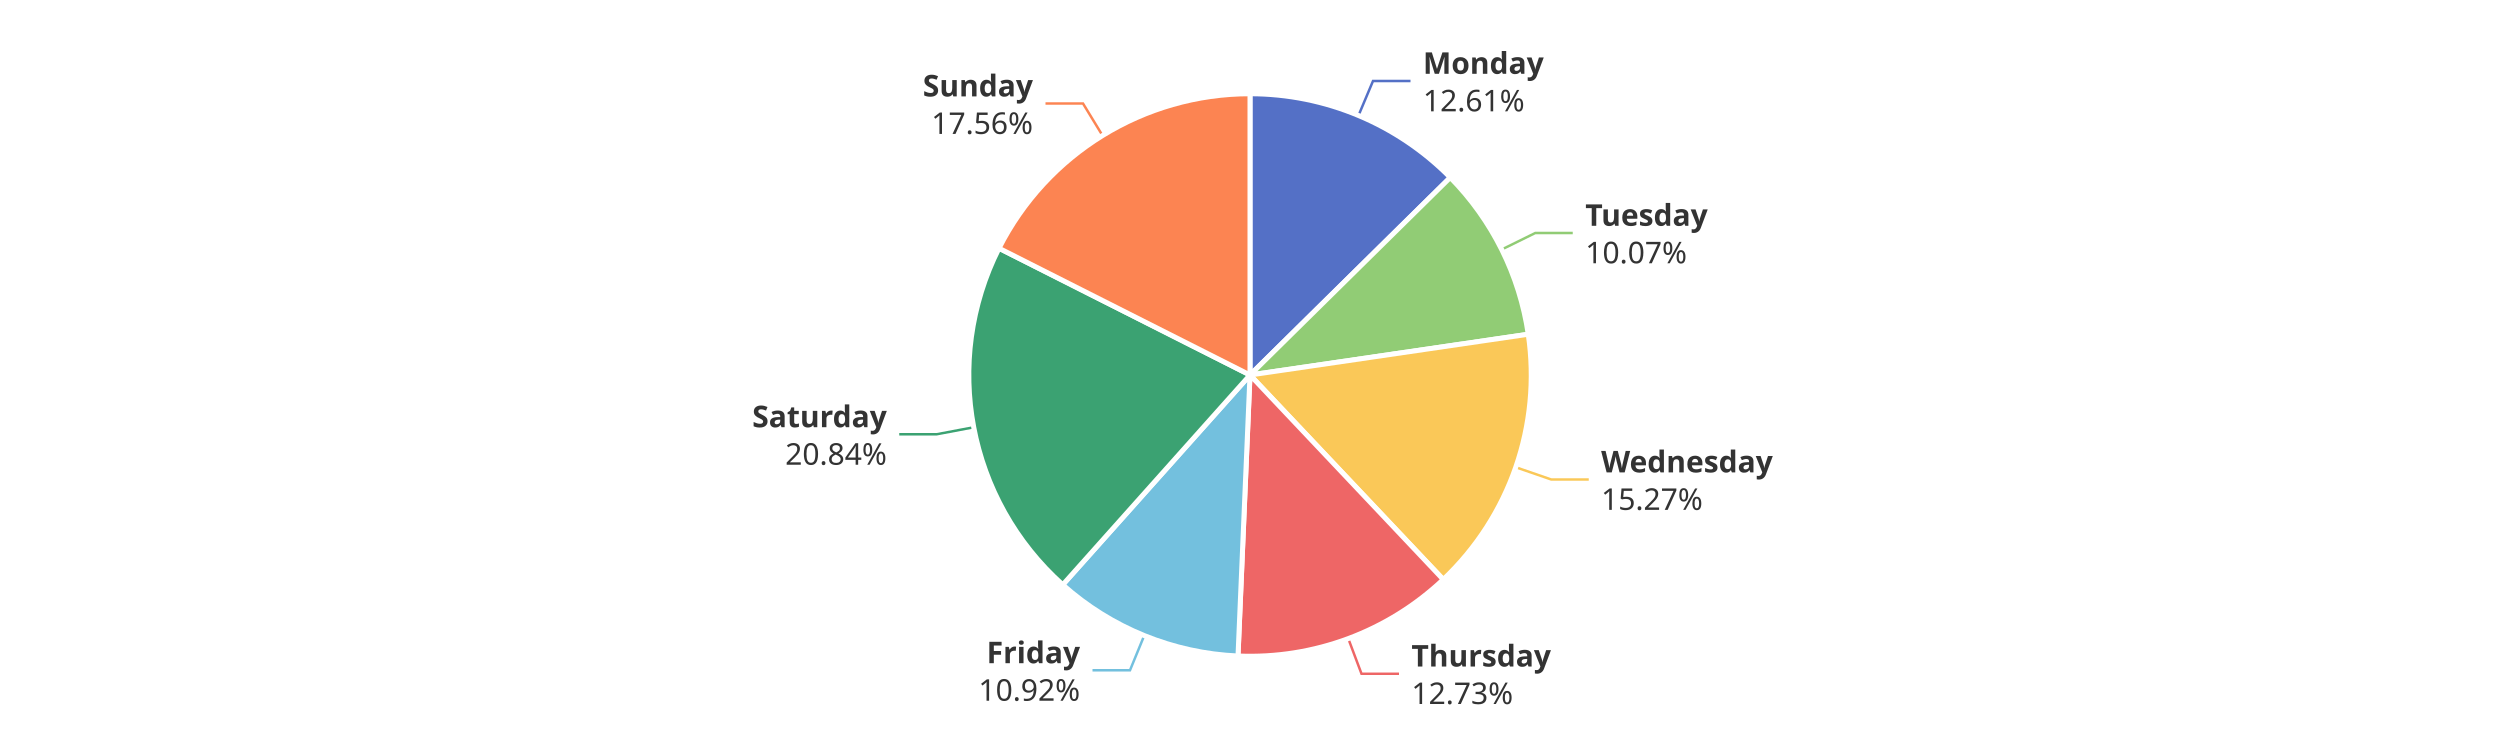
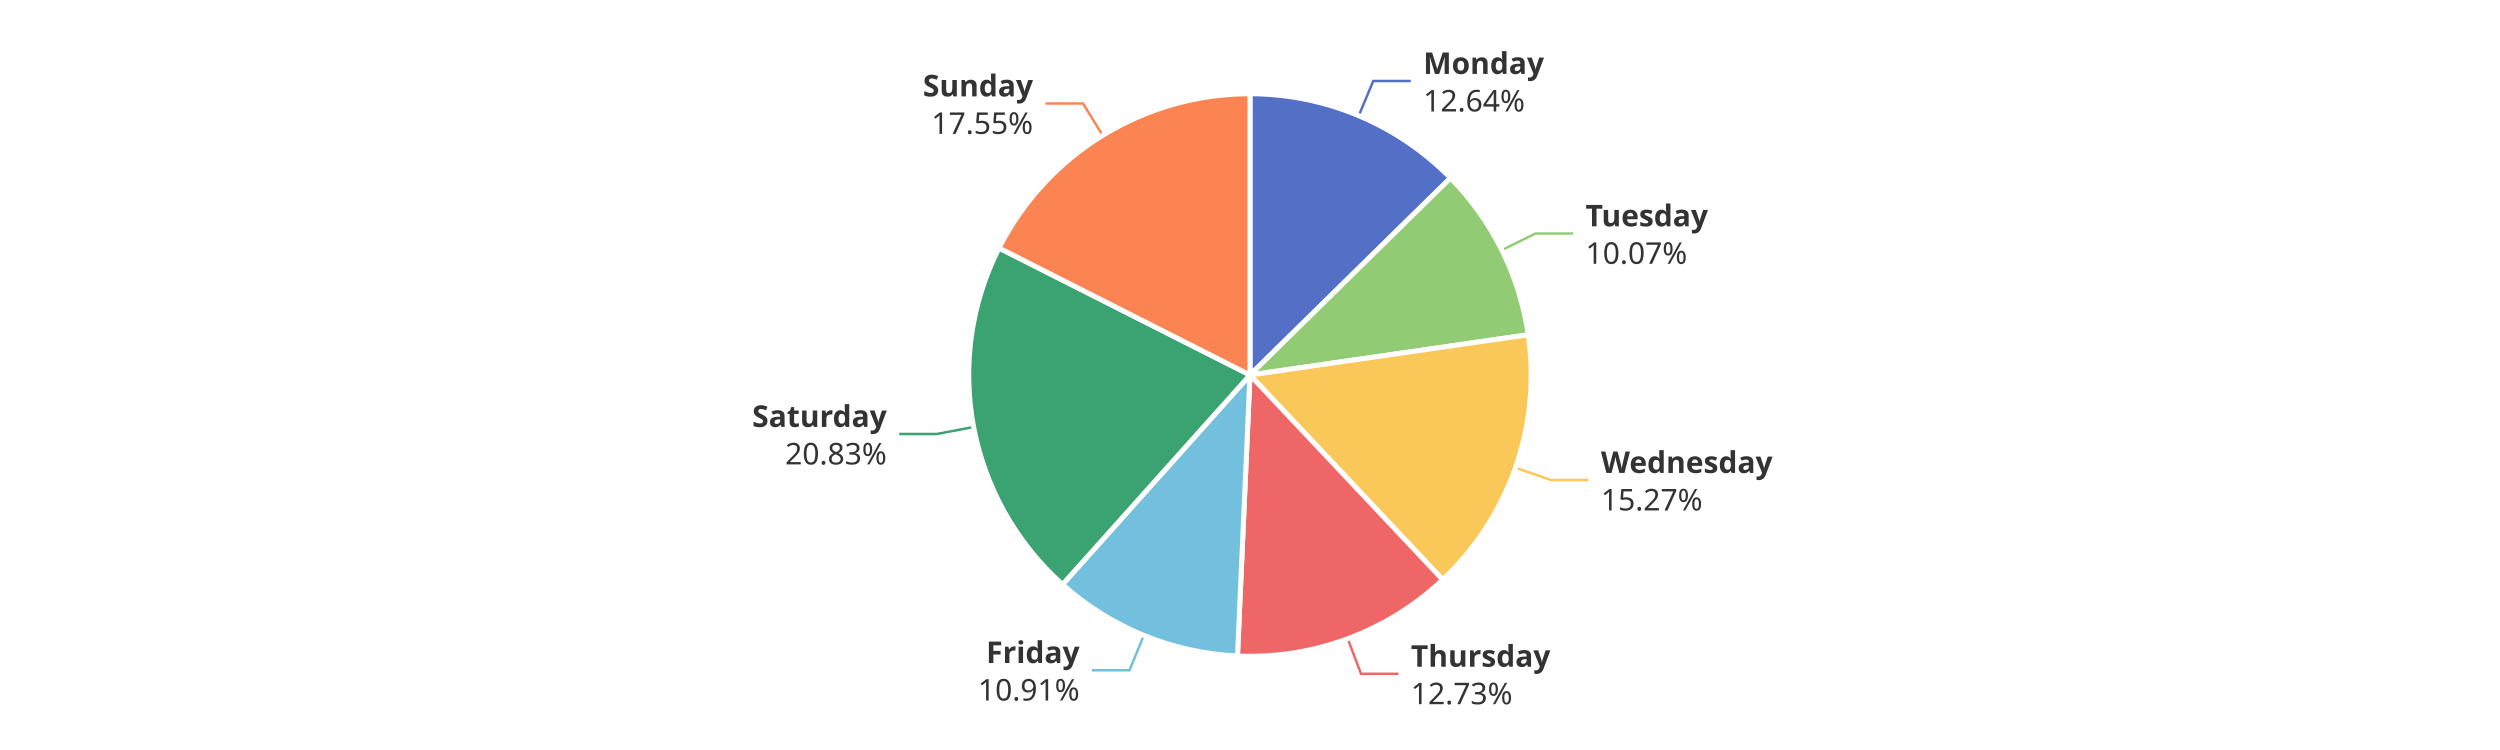
<svg xmlns="http://www.w3.org/2000/svg" width="1000" height="300" version="1.1" baseProfile="full" viewBox="0 0 1000 300">
  <rect width="1000" height="300" x="0" y="0" id="0" fill="#ffffff" />
-   <polyline points="543.4 46.2 549.2 32.4 564.2 32.4" fill="none" stroke="#5470c6" />
-   <polyline points="600.7 99.8 614.1 93.2 629.1 93.2" fill="none" stroke="#91cc75" />
-   <polyline points="606.3 186.9 620.5 191.8 635.5 191.8" fill="none" stroke="#fac858" />
-   <polyline points="539.3 255.4 544.6 269.5 559.6 269.5" fill="none" stroke="#ee6666" />
-   <polyline points="457.7 254.2 452 268.1 437 268.1" fill="none" stroke="#73c0de" />
-   <polyline points="389.5 170.9 374.7 173.7 359.7 173.7" fill="none" stroke="#3ba272" />
-   <polyline points="441 54.2 433.2 41.4 418.2 41.4" fill="none" stroke="#fc8452" />
-   <path d="M500 37.5A112.5 112.5 0 0 1 580.1 71L500 150Z" fill="#5470c6" stroke="#fff" stroke-width="2" stroke-linejoin="round" />
-   <path d="M580.1 71A112.5 112.5 0 0 1 611.3 133.7L500 150Z" fill="#91cc75" stroke="#fff" stroke-width="2" stroke-linejoin="round" />
-   <path d="M611.3 133.7A112.5 112.5 0 0 1 577.3 231.8L500 150Z" fill="#fac858" stroke="#fff" stroke-width="2" stroke-linejoin="round" />
-   <path d="M577.3 231.8A112.5 112.5 0 0 1 495.2 262.4L500 150Z" fill="#ee6666" stroke="#fff" stroke-width="2" stroke-linejoin="round" />
-   <path d="M495.2 262.4A112.5 112.5 0 0 1 425.1 233.9L500 150Z" fill="#73c0de" stroke="#fff" stroke-width="2" stroke-linejoin="round" />
-   <path d="M425.1 233.9A112.5 112.5 0 0 1 399.6 99.3L500 150Z" fill="#3ba272" stroke="#fff" stroke-width="2" stroke-linejoin="round" />
-   <path d="M399.6 99.3A112.5 112.5 0 0 1 500 37.5L500 150Z" fill="#fc8452" stroke="#fff" stroke-width="2" stroke-linejoin="round" />
-   <path d="M0 -15l42.8 0l0 30l-42.8 0Z" transform="translate(569.1989 32.3747)" fill="none" />
-   <text dominant-baseline="central" text-anchor="start" style="font-size:12px;font-family:sans-serif;font-weight:bold;" y="-7.5" transform="translate(569.1989 32.3747)" fill="#333" stroke="rgb(255,255,255)" stroke-width="2" paint-order="stroke" stroke-miterlimit="2">Monday</text>
-   <text dominant-baseline="central" text-anchor="start" style="font-size:12px;font-family:sans-serif;" y="7.5" transform="translate(569.1989 32.3747)" fill="#333" stroke="rgb(255,255,255)" stroke-width="2" paint-order="stroke" stroke-miterlimit="2">12.61%</text>
-   <path d="M0 -15l46.2 0l0 30l-46.2 0Z" transform="translate(634.126 93.1536)" fill="none" />
-   <text dominant-baseline="central" text-anchor="start" style="font-size:12px;font-family:sans-serif;font-weight:bold;" y="-7.5" transform="translate(634.126 93.1536)" fill="#333" stroke="rgb(255,255,255)" stroke-width="2" paint-order="stroke" stroke-miterlimit="2">Tuesday</text>
-   <text dominant-baseline="central" text-anchor="start" style="font-size:12px;font-family:sans-serif;" y="7.5" transform="translate(634.126 93.1536)" fill="#333" stroke="rgb(255,255,255)" stroke-width="2" paint-order="stroke" stroke-miterlimit="2">10.07%</text>
-   <path d="M0 -15l63.6 0l0 30l-63.6 0Z" transform="translate(640.4562 191.7918)" fill="none" />
-   <text dominant-baseline="central" text-anchor="start" style="font-size:12px;font-family:sans-serif;font-weight:bold;" y="-7.5" transform="translate(640.4562 191.7918)" fill="#333" stroke="rgb(255,255,255)" stroke-width="2" paint-order="stroke" stroke-miterlimit="2">Wednesday</text>
-   <text dominant-baseline="central" text-anchor="start" style="font-size:12px;font-family:sans-serif;" y="7.5" transform="translate(640.4562 191.7918)" fill="#333" stroke="rgb(255,255,255)" stroke-width="2" paint-order="stroke" stroke-miterlimit="2">15.27%</text>
-   <path d="M0 -15l50.2 0l0 30l-50.2 0Z" transform="translate(564.5806 269.4522)" fill="none" />
-   <text dominant-baseline="central" text-anchor="start" style="font-size:12px;font-family:sans-serif;font-weight:bold;" y="-7.5" transform="translate(564.5806 269.4522)" fill="#333" stroke="rgb(255,255,255)" stroke-width="2" paint-order="stroke" stroke-miterlimit="2">Thursday</text>
-   <text dominant-baseline="central" text-anchor="start" style="font-size:12px;font-family:sans-serif;" y="7.5" transform="translate(564.5806 269.4522)" fill="#333" stroke="rgb(255,255,255)" stroke-width="2" paint-order="stroke" stroke-miterlimit="2">12.73%</text>
-   <path d="M-40.9 -15l40.9 0l0 30l-40.9 0Z" transform="translate(432.0232 268.1291)" fill="none" />
-   <text dominant-baseline="central" text-anchor="end" style="font-size:12px;font-family:sans-serif;font-weight:bold;" y="-7.5" transform="translate(432.0232 268.1291)" fill="#333" stroke="rgb(255,255,255)" stroke-width="2" paint-order="stroke" stroke-miterlimit="2">Friday</text>
-   <text dominant-baseline="central" text-anchor="end" style="font-size:12px;font-family:sans-serif;" y="7.5" transform="translate(432.0232 268.1291)" fill="#333" stroke="rgb(255,255,255)" stroke-width="2" paint-order="stroke" stroke-miterlimit="2">10.92%</text>
-   <path d="M-48.2 -15l48.2 0l0 30l-48.2 0Z" transform="translate(354.7285 173.7337)" fill="none" />
-   <text dominant-baseline="central" text-anchor="end" style="font-size:12px;font-family:sans-serif;font-weight:bold;" y="-7.5" transform="translate(354.7285 173.7337)" fill="#333" stroke="rgb(255,255,255)" stroke-width="2" paint-order="stroke" stroke-miterlimit="2">Saturday</text>
-   <text dominant-baseline="central" text-anchor="end" style="font-size:12px;font-family:sans-serif;" y="7.5" transform="translate(354.7285 173.7337)" fill="#333" stroke="rgb(255,255,255)" stroke-width="2" paint-order="stroke" stroke-miterlimit="2">20.84%</text>
-   <path d="M-40.9 -15l40.9 0l0 30l-40.9 0Z" transform="translate(413.1766 41.4141)" fill="none" />
-   <text dominant-baseline="central" text-anchor="end" style="font-size:12px;font-family:sans-serif;font-weight:bold;" y="-7.5" transform="translate(413.1766 41.4141)" fill="#333" stroke="rgb(255,255,255)" stroke-width="2" paint-order="stroke" stroke-miterlimit="2">Sunday</text>
-   <text dominant-baseline="central" text-anchor="end" style="font-size:12px;font-family:sans-serif;" y="7.5" transform="translate(413.1766 41.4141)" fill="#333" stroke="rgb(255,255,255)" stroke-width="2" paint-order="stroke" stroke-miterlimit="2">17.56%</text>
+   <polyline points="543.5 46.3 549.3 32.4 564.3 32.4" fill="none" stroke="#5470c6" />
+   <polyline points="600.8 100 614.2 93.4 629.2 93.4" fill="none" stroke="#91cc75" />
+   <polyline points="606.2 187.1 620.4 192 635.4 192" fill="none" stroke="#fac858" />
+   <polyline points="539.1 255.5 544.4 269.5 559.4 269.5" fill="none" stroke="#ee6666" />
+   <polyline points="457.5 254.2 451.8 268.1 436.8 268.1" fill="none" stroke="#73c0de" />
+   <polyline points="389.4 170.8 374.7 173.6 359.7 173.6" fill="none" stroke="#3ba272" />
+   <polyline points="441.1 54.2 433.2 41.4 418.2 41.4" fill="none" stroke="#fc8452" />
+   <path d="M500 37.5A112.5 112.5 0 0 1 580.2 71.2L500 150Z" fill="#5470c6" stroke="#fff" stroke-width="2" stroke-linejoin="round" />
+   <path d="M580.2 71.2A112.5 112.5 0 0 1 611.3 133.9L500 150Z" fill="#91cc75" stroke="#fff" stroke-width="2" stroke-linejoin="round" />
+   <path d="M611.3 133.9A112.5 112.5 0 0 1 577.1 231.9L500 150Z" fill="#fac858" stroke="#fff" stroke-width="2" stroke-linejoin="round" />
+   <path d="M577.1 231.9A112.5 112.5 0 0 1 495 262.4L500 150Z" fill="#ee6666" stroke="#fff" stroke-width="2" stroke-linejoin="round" />
+   <path d="M495 262.4A112.5 112.5 0 0 1 425 233.8L500 150Z" fill="#73c0de" stroke="#fff" stroke-width="2" stroke-linejoin="round" />
+   <path d="M425 233.8A112.5 112.5 0 0 1 399.6 99.2L500 150Z" fill="#3ba272" stroke="#fff" stroke-width="2" stroke-linejoin="round" />
+   <path d="M399.6 99.2A112.5 112.5 0 0 1 500 37.5L500 150Z" fill="#fc8452" stroke="#fff" stroke-width="2" stroke-linejoin="round" />
+   <path d="M0 -15l42.8 0l0 30l-42.8 0Z" transform="translate(569.3098 32.4211)" fill="none" />
+   <text dominant-baseline="central" text-anchor="start" style="font-size:12px;font-family:sans-serif;font-weight:bold;" y="-7.5" transform="translate(569.3098 32.4211)" fill="#333" stroke="rgb(255,255,255)" stroke-width="2" paint-order="stroke" stroke-miterlimit="2">Monday</text>
+   <text dominant-baseline="central" text-anchor="start" style="font-size:12px;font-family:sans-serif;" y="7.5" transform="translate(569.3098 32.4211)" fill="#333" stroke="rgb(255,255,255)" stroke-width="2" paint-order="stroke" stroke-miterlimit="2">12.64%</text>
+   <path d="M0 -15l46.2 0l0 30l-46.2 0Z" transform="translate(634.2329 93.3688)" fill="none" />
+   <text dominant-baseline="central" text-anchor="start" style="font-size:12px;font-family:sans-serif;font-weight:bold;" y="-7.5" transform="translate(634.2329 93.3688)" fill="#333" stroke="rgb(255,255,255)" stroke-width="2" paint-order="stroke" stroke-miterlimit="2">Tuesday</text>
+   <text dominant-baseline="central" text-anchor="start" style="font-size:12px;font-family:sans-serif;" y="7.5" transform="translate(634.2329 93.3688)" fill="#333" stroke="rgb(255,255,255)" stroke-width="2" paint-order="stroke" stroke-miterlimit="2">10.07%</text>
+   <path d="M0 -15l63.6 0l0 30l-63.6 0Z" transform="translate(640.3772 192.0187)" fill="none" />
+   <text dominant-baseline="central" text-anchor="start" style="font-size:12px;font-family:sans-serif;font-weight:bold;" y="-7.5" transform="translate(640.3772 192.0187)" fill="#333" stroke="rgb(255,255,255)" stroke-width="2" paint-order="stroke" stroke-miterlimit="2">Wednesday</text>
+   <text dominant-baseline="central" text-anchor="start" style="font-size:12px;font-family:sans-serif;" y="7.5" transform="translate(640.3772 192.0187)" fill="#333" stroke="rgb(255,255,255)" stroke-width="2" paint-order="stroke" stroke-miterlimit="2">15.27%</text>
+   <path d="M0 -15l50.2 0l0 30l-50.2 0Z" transform="translate(564.3553 269.536)" fill="none" />
+   <text dominant-baseline="central" text-anchor="start" style="font-size:12px;font-family:sans-serif;font-weight:bold;" y="-7.5" transform="translate(564.3553 269.536)" fill="#333" stroke="rgb(255,255,255)" stroke-width="2" paint-order="stroke" stroke-miterlimit="2">Thursday</text>
+   <text dominant-baseline="central" text-anchor="start" style="font-size:12px;font-family:sans-serif;" y="7.5" transform="translate(564.3553 269.536)" fill="#333" stroke="rgb(255,255,255)" stroke-width="2" paint-order="stroke" stroke-miterlimit="2">12.73%</text>
+   <path d="M-40.9 -15l40.9 0l0 30l-40.9 0Z" transform="translate(431.8377 268.0535)" fill="none" />
+   <text dominant-baseline="central" text-anchor="end" style="font-size:12px;font-family:sans-serif;font-weight:bold;" y="-7.5" transform="translate(431.8377 268.0535)" fill="#333" stroke="rgb(255,255,255)" stroke-width="2" paint-order="stroke" stroke-miterlimit="2">Friday</text>
+   <text dominant-baseline="central" text-anchor="end" style="font-size:12px;font-family:sans-serif;" y="7.5" transform="translate(431.8377 268.0535)" fill="#333" stroke="rgb(255,255,255)" stroke-width="2" paint-order="stroke" stroke-miterlimit="2">10.91%</text>
+   <path d="M-48.2 -15l48.2 0l0 30l-48.2 0Z" transform="translate(354.7061 173.6156)" fill="none" />
+   <text dominant-baseline="central" text-anchor="end" style="font-size:12px;font-family:sans-serif;font-weight:bold;" y="-7.5" transform="translate(354.7061 173.6156)" fill="#333" stroke="rgb(255,255,255)" stroke-width="2" paint-order="stroke" stroke-miterlimit="2">Saturday</text>
+   <text dominant-baseline="central" text-anchor="end" style="font-size:12px;font-family:sans-serif;" y="7.5" transform="translate(354.7061 173.6156)" fill="#333" stroke="rgb(255,255,255)" stroke-width="2" paint-order="stroke" stroke-miterlimit="2">20.83%</text>
+   <path d="M-40.9 -15l40.9 0l0 30l-40.9 0Z" transform="translate(413.2108 41.3932)" fill="none" />
+   <text dominant-baseline="central" text-anchor="end" style="font-size:12px;font-family:sans-serif;font-weight:bold;" y="-7.5" transform="translate(413.2108 41.3932)" fill="#333" stroke="rgb(255,255,255)" stroke-width="2" paint-order="stroke" stroke-miterlimit="2">Sunday</text>
+   <text dominant-baseline="central" text-anchor="end" style="font-size:12px;font-family:sans-serif;" y="7.5" transform="translate(413.2108 41.3932)" fill="#333" stroke="rgb(255,255,255)" stroke-width="2" paint-order="stroke" stroke-miterlimit="2">17.55%</text>
</svg>
